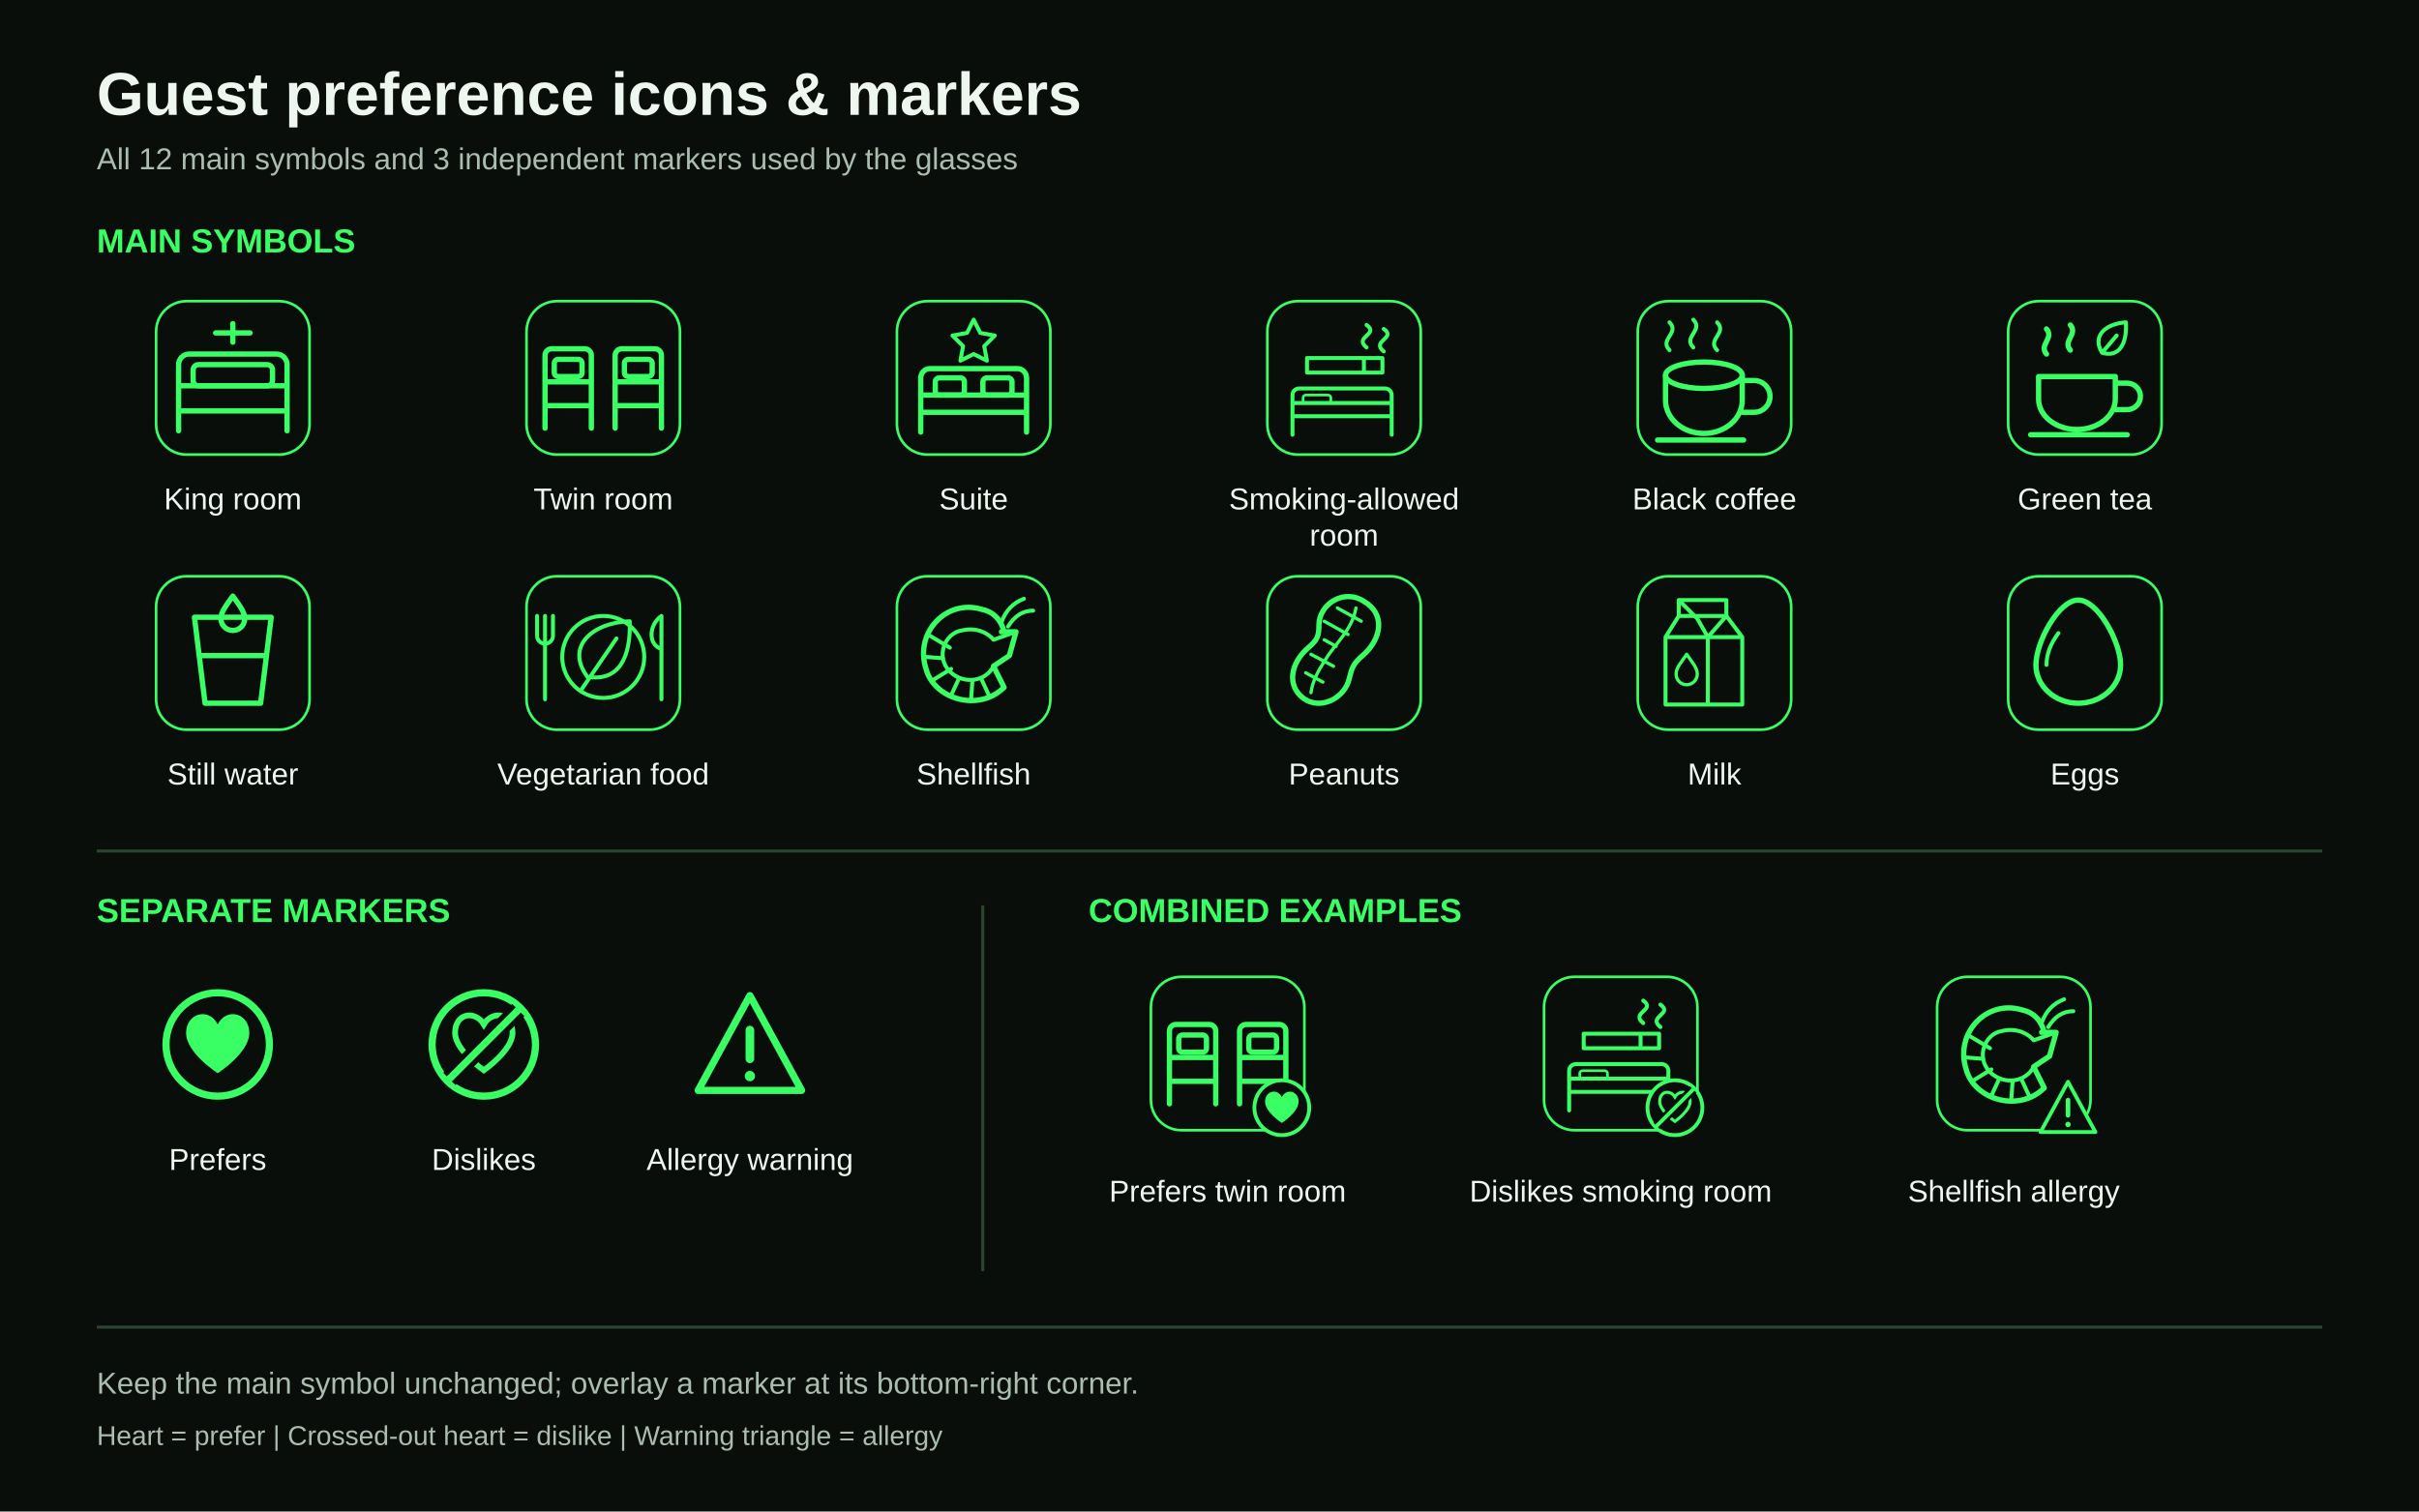
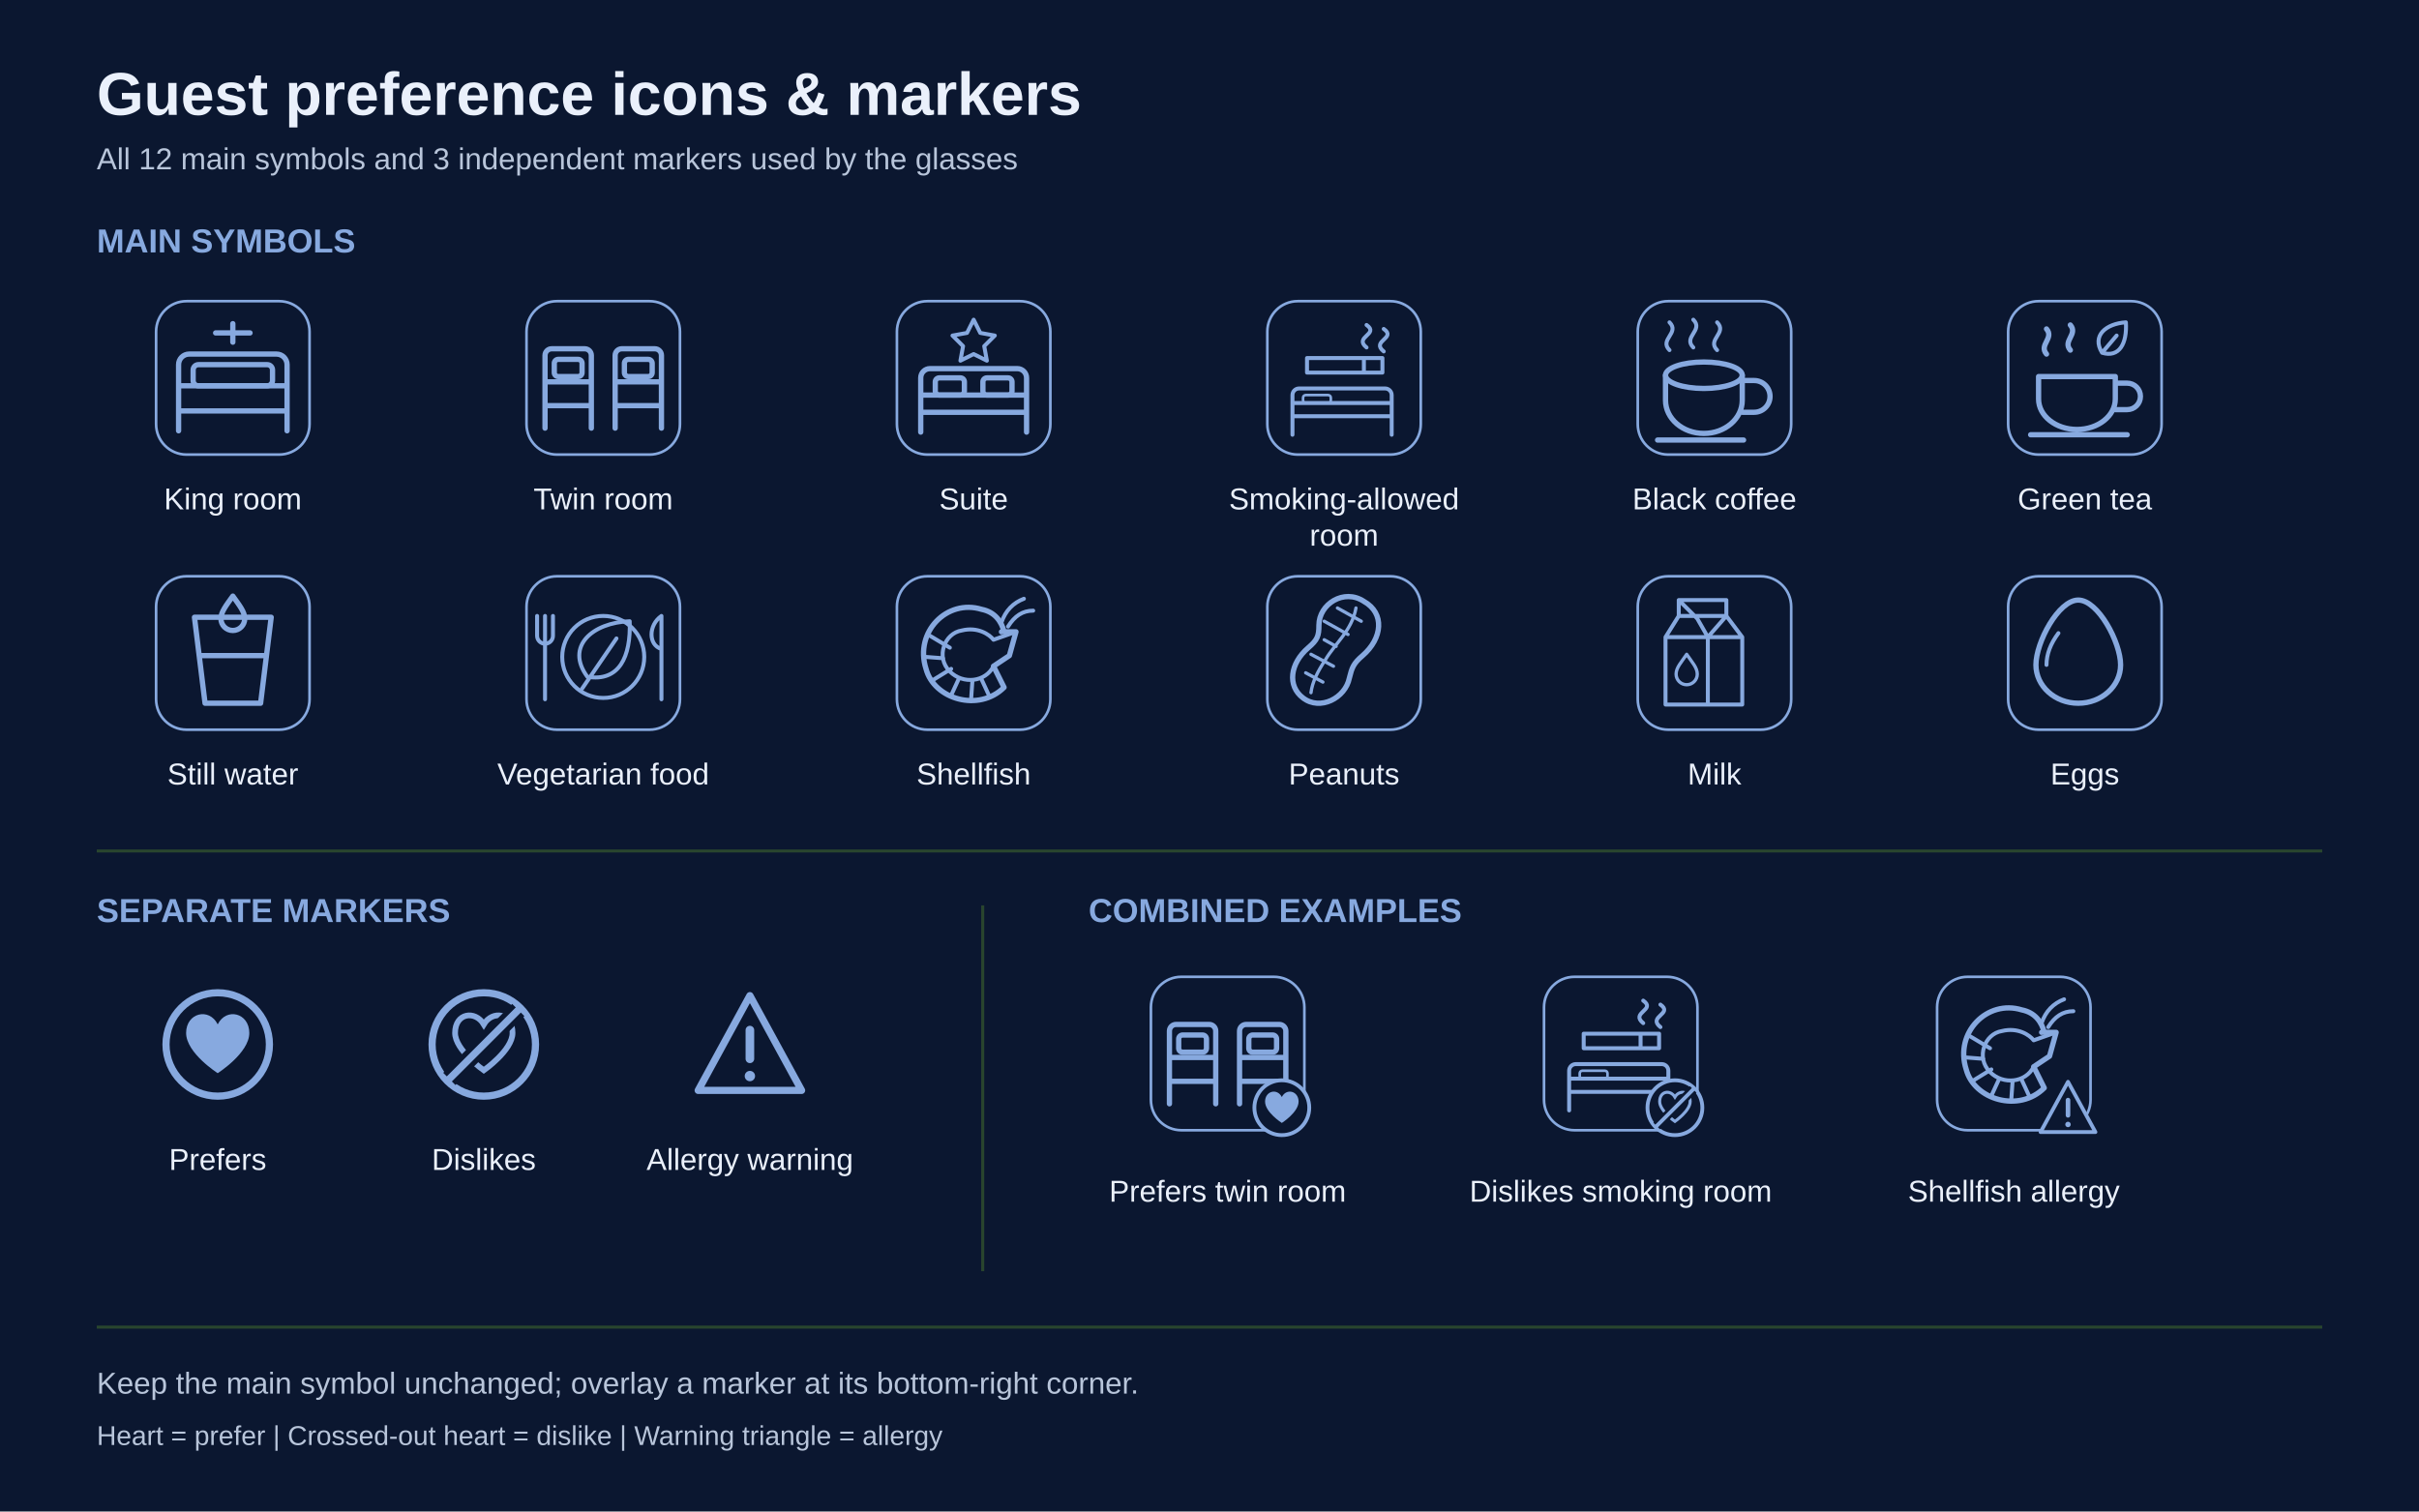
<svg xmlns="http://www.w3.org/2000/svg" width="1600" height="1000" viewBox="0 0 1600 1000" role="img" aria-label="All guest preference icons and separate corner markers">
-   <rect width="1600" height="1000" fill="#090e0b" />
-   <text x="64" y="76" fill="#edf6ef" font-size="40" font-family="Arial, sans-serif" text-anchor="start" font-weight="600">Guest preference icons &amp; markers</text>
-   <text x="64" y="112" fill="#aabdaf" font-size="20" font-family="Arial, sans-serif" text-anchor="start" font-weight="400">All 12 main symbols and 3 independent markers used by the glasses</text>
-   <text x="64" y="167" fill="#39ff64" font-size="22" font-family="Arial, sans-serif" text-anchor="start" font-weight="600">MAIN SYMBOLS</text>
+   <rect width="1600" height="1000" fill="#0b1730" />
+   <text x="64" y="76" fill="#eaf0fb" font-size="40" font-family="Arial, sans-serif" text-anchor="start" font-weight="600">Guest preference icons &amp; markers</text>
+   <text x="64" y="112" fill="#b8c5da" font-size="20" font-family="Arial, sans-serif" text-anchor="start" font-weight="400">All 12 main symbols and 3 independent markers used by the glasses</text>
+   <text x="64" y="167" fill="#87a9df" font-size="22" font-family="Arial, sans-serif" text-anchor="start" font-weight="600">MAIN SYMBOLS</text>
  <svg width="112" height="112" viewBox="0 0 128 128" role="img" aria-label="King room" x="98" y="194">
-     <g fill="none" stroke="#39ff64" stroke-width="4" stroke-linecap="round" stroke-linejoin="round">
+     <g fill="none" stroke="#87a9df" stroke-width="4" stroke-linecap="round" stroke-linejoin="round">
      <rect x="6" y="6" width="116" height="116" rx="23" stroke-width="2" />
      <path d="M23 99V54a8 8 0 0 1 8-8h66a8 8 0 0 1 8 8v45M23 89h82M23 70h82M23 96v8M105 96v8" />
      <rect x="34" y="54" width="60" height="16" rx="4" />
      <path d="M51 30h26M64 23v14" />
    </g>
  </svg>
-   <text x="154" y="337" fill="#edf6ef" font-size="20" font-family="Arial, sans-serif" text-anchor="middle" font-weight="400">King room</text>
+   <text x="154" y="337" fill="#eaf0fb" font-size="20" font-family="Arial, sans-serif" text-anchor="middle" font-weight="400">King room</text>
  <svg width="112" height="112" viewBox="0 0 128 128" role="img" aria-label="Twin room" x="343" y="194">
-     <g fill="none" stroke="#39ff64" stroke-width="4" stroke-linecap="round" stroke-linejoin="round">
+     <g fill="none" stroke="#87a9df" stroke-width="4" stroke-linecap="round" stroke-linejoin="round">
      <rect x="6" y="6" width="116" height="116" rx="23" stroke-width="2" />
      <path d="M20 96V47a5 5 0 0 1 5-5h25a5 5 0 0 1 5 5v49M20 85h35M20 67h35M20 96v6M55 96v6M73 96V47a5 5 0 0 1 5-5h25a5 5 0 0 1 5 5v49M73 85h35M73 67h35M73 96v6M108 96v6" />
      <rect x="27" y="50" width="21" height="13" rx="3" />
      <rect x="80" y="50" width="21" height="13" rx="3" />
    </g>
  </svg>
-   <text x="399" y="337" fill="#edf6ef" font-size="20" font-family="Arial, sans-serif" text-anchor="middle" font-weight="400">Twin room</text>
+   <text x="399" y="337" fill="#eaf0fb" font-size="20" font-family="Arial, sans-serif" text-anchor="middle" font-weight="400">Twin room</text>
  <svg width="112" height="112" viewBox="0 0 128 128" role="img" aria-label="Suite" x="588" y="194">
-     <g fill="none" stroke="#39ff64" stroke-width="4" stroke-linecap="round" stroke-linejoin="round">
+     <g fill="none" stroke="#87a9df" stroke-width="4" stroke-linecap="round" stroke-linejoin="round">
      <rect x="6" y="6" width="116" height="116" rx="23" stroke-width="2" />
      <path d="M24 100V64a7 7 0 0 1 7-7h66a7 7 0 0 1 7 7v36M24 90h80M24 77h80M24 100v5M104 100v5" />
      <rect x="35" y="64" width="22" height="13" rx="3" />
      <rect x="71" y="64" width="22" height="13" rx="3" />
      <path d="m64 20 5 10 11 2-8 8 2 11-10-5-10 5 2-11-8-8 11-2z" stroke-width="3" />
    </g>
  </svg>
-   <text x="644" y="337" fill="#edf6ef" font-size="20" font-family="Arial, sans-serif" text-anchor="middle" font-weight="400">Suite</text>
+   <text x="644" y="337" fill="#eaf0fb" font-size="20" font-family="Arial, sans-serif" text-anchor="middle" font-weight="400">Suite</text>
  <svg width="112" height="112" viewBox="0 0 128 128" role="img" aria-label="Smoking-allowed room" x="833" y="194">
-     <g fill="none" stroke="#39ff64" stroke-width="4" stroke-linecap="round" stroke-linejoin="round">
+     <g fill="none" stroke="#87a9df" stroke-width="4" stroke-linecap="round" stroke-linejoin="round">
      <rect x="6" y="6" width="116" height="116" rx="23" stroke-width="2" />
      <path d="M25 102V77a5 5 0 0 1 5-5h65a5 5 0 0 1 5 5v25M25 93h75M25 83h75M25 102v5M100 102v5" stroke-width="3" />
      <rect x="33" y="77" width="21" height="6" rx="2" stroke-width="2" />
      <path d="M36 49h57v11H36zM79 49v11M94 27c10 7-10 9 0 17M81 24c10 7-10 9 0 17" stroke-width="3" />
    </g>
  </svg>
-   <text x="889" y="337" fill="#edf6ef" font-size="20" font-family="Arial, sans-serif" text-anchor="middle" font-weight="400">Smoking-allowed</text>
-   <text x="889" y="361" fill="#edf6ef" font-size="20" font-family="Arial, sans-serif" text-anchor="middle" font-weight="400">room</text>
+   <text x="889" y="337" fill="#eaf0fb" font-size="20" font-family="Arial, sans-serif" text-anchor="middle" font-weight="400">Smoking-allowed</text>
+   <text x="889" y="361" fill="#eaf0fb" font-size="20" font-family="Arial, sans-serif" text-anchor="middle" font-weight="400">room</text>
  <svg width="112" height="112" viewBox="0 0 128 128" role="img" aria-label="Black coffee" x="1078" y="194">
-     <g fill="none" stroke="#39ff64" stroke-width="4" stroke-linecap="round" stroke-linejoin="round">
+     <g fill="none" stroke="#87a9df" stroke-width="4" stroke-linecap="round" stroke-linejoin="round">
      <rect x="6" y="6" width="116" height="116" rx="23" stroke-width="2" />
      <path d="M30 22c8 8-8 13 0 21M48 20c8 8-8 13 0 21M66 22c8 8-8 13 0 21" stroke-width="3" />
      <ellipse cx="56" cy="62" rx="29" ry="10" />
      <path d="M27 62v19a29 25 0 0 0 58 0V62M85 66h9a12 12 0 0 1 0 24H85M21 111h65" />
    </g>
  </svg>
-   <text x="1134" y="337" fill="#edf6ef" font-size="20" font-family="Arial, sans-serif" text-anchor="middle" font-weight="400">Black coffee</text>
+   <text x="1134" y="337" fill="#eaf0fb" font-size="20" font-family="Arial, sans-serif" text-anchor="middle" font-weight="400">Black coffee</text>
  <svg width="112" height="112" viewBox="0 0 128 128" role="img" aria-label="Green tea" x="1323" y="194">
-     <g fill="none" stroke="#39ff64" stroke-width="4" stroke-linecap="round" stroke-linejoin="round">
+     <g fill="none" stroke="#87a9df" stroke-width="4" stroke-linecap="round" stroke-linejoin="round">
      <rect x="6" y="6" width="116" height="116" rx="23" stroke-width="2" />
      <path d="M35 27c6 7-6 12 0 19M53 24c6 7-6 12 0 19M29 63h58v17a29 23 0 0 1-58 0zM88 68h8a10 10 0 0 1 0 20h-9M23 107h73" />
      <path d="M77 45c-8-13 3-22 18-23 1 16-5 27-18 23zM77 45l11-13" stroke-width="3" />
    </g>
  </svg>
-   <text x="1379" y="337" fill="#edf6ef" font-size="20" font-family="Arial, sans-serif" text-anchor="middle" font-weight="400">Green tea</text>
+   <text x="1379" y="337" fill="#eaf0fb" font-size="20" font-family="Arial, sans-serif" text-anchor="middle" font-weight="400">Green tea</text>
  <svg width="112" height="112" viewBox="0 0 128 128" role="img" aria-label="Still water" x="98" y="376">
-     <g fill="none" stroke="#39ff64" stroke-width="4" stroke-linecap="round" stroke-linejoin="round">
+     <g fill="none" stroke="#87a9df" stroke-width="4" stroke-linecap="round" stroke-linejoin="round">
      <rect x="6" y="6" width="116" height="116" rx="23" stroke-width="2" />
      <path d="m35 37 8 65h42l8-65zM39 66h50M64 21c-5 7-9 12-9 17a9 9 0 0 0 18 0c0-5-4-10-9-17z" />
    </g>
  </svg>
-   <text x="154" y="519" fill="#edf6ef" font-size="20" font-family="Arial, sans-serif" text-anchor="middle" font-weight="400">Still water</text>
+   <text x="154" y="519" fill="#eaf0fb" font-size="20" font-family="Arial, sans-serif" text-anchor="middle" font-weight="400">Still water</text>
  <svg width="112" height="112" viewBox="0 0 128 128" role="img" aria-label="Vegetarian food" x="343" y="376">
-     <g fill="none" stroke="#39ff64" stroke-width="4" stroke-linecap="round" stroke-linejoin="round">
+     <g fill="none" stroke="#87a9df" stroke-width="4" stroke-linecap="round" stroke-linejoin="round">
      <rect x="6" y="6" width="116" height="116" rx="23" stroke-width="2" />
      <circle cx="64" cy="67" r="31" stroke-width="3" />
      <path d="M52 82c-17-23 4-41 32-42 1 27-8 46-32 42zM48 91l26-38M20 36v25M14 36v15a6 6 0 0 0 12 0V36M20 61v38M108 36v63M108 36c-10 7-10 22 0 25" stroke-width="3" />
    </g>
  </svg>
-   <text x="399" y="519" fill="#edf6ef" font-size="20" font-family="Arial, sans-serif" text-anchor="middle" font-weight="400">Vegetarian food</text>
+   <text x="399" y="519" fill="#eaf0fb" font-size="20" font-family="Arial, sans-serif" text-anchor="middle" font-weight="400">Vegetarian food</text>
  <svg width="112" height="112" viewBox="0 0 128 128" role="img" aria-label="Shellfish" x="588" y="376">
-     <g fill="none" stroke="#39ff64" stroke-width="4" stroke-linecap="round" stroke-linejoin="round">
+     <g fill="none" stroke="#87a9df" stroke-width="4" stroke-linecap="round" stroke-linejoin="round">
      <rect x="6" y="6" width="116" height="116" rx="23" stroke-width="2" />
      <path d="m96 48-5 18-12 8 8 16c-19 19-53 9-59-14-9-28 16-53 42-45 10 2 15 9 17 17z" />
      <path d="M79 74c-6 12-23 14-33 4-11-11-4-29 9-31 12-3 21 3 24 7l17-6M31 51l15 9M28 67l13 1M34 84l13-8M47 96l6-13M62 100l1-14M76 97l-6-13M85 41c3-9 9-15 17-18M90 44c5-8 11-12 19-12" stroke-width="3" />
-       <circle cx="85" cy="48" r="2" fill="#39ff64" stroke="none" />
+       <circle cx="85" cy="48" r="2" fill="#87a9df" stroke="none" />
    </g>
  </svg>
-   <text x="644" y="519" fill="#edf6ef" font-size="20" font-family="Arial, sans-serif" text-anchor="middle" font-weight="400">Shellfish</text>
+   <text x="644" y="519" fill="#eaf0fb" font-size="20" font-family="Arial, sans-serif" text-anchor="middle" font-weight="400">Shellfish</text>
  <svg width="112" height="112" viewBox="0 0 128 128" role="img" aria-label="Peanuts" x="833" y="376">
-     <g fill="none" stroke="#39ff64" stroke-width="4" stroke-linecap="round" stroke-linejoin="round">
+     <g fill="none" stroke="#87a9df" stroke-width="4" stroke-linecap="round" stroke-linejoin="round">
      <rect x="6" y="6" width="116" height="116" rx="23" stroke-width="2" />
      <path d="M79 25c-15-10-34 2-34 18 0 8-1 11-8 17-14 12-16 29-4 38 13 10 32 0 35-15 2-8 3-11 10-17 15-13 17-32 1-41z" />
      <path d="M73 30c-3 17-16 27-23 39-6 9-10 17-11 25M49 40l18 10M49 54l9 5M39 65l17 9M35 79l13 7M59 30l18 10" stroke-width="2.5" />
    </g>
  </svg>
-   <text x="889" y="519" fill="#edf6ef" font-size="20" font-family="Arial, sans-serif" text-anchor="middle" font-weight="400">Peanuts</text>
+   <text x="889" y="519" fill="#eaf0fb" font-size="20" font-family="Arial, sans-serif" text-anchor="middle" font-weight="400">Peanuts</text>
  <svg width="112" height="112" viewBox="0 0 128 128" role="img" aria-label="Milk" x="1078" y="376">
-     <g fill="none" stroke="#39ff64" stroke-width="4" stroke-linecap="round" stroke-linejoin="round">
+     <g fill="none" stroke="#87a9df" stroke-width="4" stroke-linecap="round" stroke-linejoin="round">
      <rect x="6" y="6" width="116" height="116" rx="23" stroke-width="2" />
      <path d="M37 24h36v12l12 16v51H27V52l10-16zM37 36h36M27 52h58M37 24l14 14 8 14v51M59 52l14-16" stroke-width="3" />
      <path d="M43 65c-4 6-8 10-8 15a8 8 0 0 0 16 0c0-5-4-9-8-15z" stroke-width="2.5" />
    </g>
  </svg>
-   <text x="1134" y="519" fill="#edf6ef" font-size="20" font-family="Arial, sans-serif" text-anchor="middle" font-weight="400">Milk</text>
+   <text x="1134" y="519" fill="#eaf0fb" font-size="20" font-family="Arial, sans-serif" text-anchor="middle" font-weight="400">Milk</text>
  <svg width="112" height="112" viewBox="0 0 128 128" role="img" aria-label="Eggs" x="1323" y="376">
-     <g fill="none" stroke="#39ff64" stroke-width="4" stroke-linecap="round" stroke-linejoin="round">
+     <g fill="none" stroke="#87a9df" stroke-width="4" stroke-linecap="round" stroke-linejoin="round">
      <rect x="6" y="6" width="116" height="116" rx="23" stroke-width="2" />
      <path d="M59 24c-15 0-32 32-32 49a32 29 0 0 0 64 0c0-17-17-49-32-49z" />
      <path d="M44 49c-6 8-9 16-9 24" stroke-width="3" />
    </g>
  </svg>
-   <text x="1379" y="519" fill="#edf6ef" font-size="20" font-family="Arial, sans-serif" text-anchor="middle" font-weight="400">Eggs</text>
+   <text x="1379" y="519" fill="#eaf0fb" font-size="20" font-family="Arial, sans-serif" text-anchor="middle" font-weight="400">Eggs</text>
  <line x1="64" y1="563" x2="1536" y2="563" stroke="#29452e" stroke-width="2" />
-   <text x="64" y="610" fill="#39ff64" font-size="22" font-family="Arial, sans-serif" text-anchor="start" font-weight="600">SEPARATE MARKERS</text>
-   <text x="720" y="610" fill="#39ff64" font-size="22" font-family="Arial, sans-serif" text-anchor="start" font-weight="600">COMBINED EXAMPLES</text>
+   <text x="64" y="610" fill="#87a9df" font-size="22" font-family="Arial, sans-serif" text-anchor="start" font-weight="600">SEPARATE MARKERS</text>
+   <text x="720" y="610" fill="#87a9df" font-size="22" font-family="Arial, sans-serif" text-anchor="start" font-weight="600">COMBINED EXAMPLES</text>
  <svg width="76" height="76" viewBox="0 0 40 40" role="img" aria-label="Prefers" x="106" y="653">
-     <circle cx="20" cy="20" r="18" fill="#090e0b" stroke="#39ff64" stroke-width="2.5" />
-     <path d="M9 16c0-7 8-9 11-3 3-6 11-4 11 3 0 7-11 14-11 14S9 23 9 16" fill="#39ff64" />
+     <circle cx="20" cy="20" r="18" fill="#0b1730" stroke="#87a9df" stroke-width="2.5" />
+     <path d="M9 16c0-7 8-9 11-3 3-6 11-4 11 3 0 7-11 14-11 14S9 23 9 16" fill="#87a9df" />
  </svg>
-   <text x="144" y="774" fill="#edf6ef" font-size="20" font-family="Arial, sans-serif" text-anchor="middle" font-weight="400">Prefers</text>
+   <text x="144" y="774" fill="#eaf0fb" font-size="20" font-family="Arial, sans-serif" text-anchor="middle" font-weight="400">Prefers</text>
  <svg width="76" height="76" viewBox="0 0 40 40" role="img" aria-label="Dislikes" x="282" y="653">
-     <circle cx="20" cy="20" r="18" fill="#090e0b" stroke="#39ff64" stroke-width="2.5" />
-     <path d="M10 16c0-7 7-8 10-3 3-5 10-4 10 3 0 6-10 13-10 13S10 22 10 16" fill="none" stroke="#39ff64" stroke-width="2" />
-     <path d="M8 32 32 8" stroke="#090e0b" stroke-width="6" />
-     <path d="M8 32 32 8" stroke="#39ff64" stroke-width="2.5" stroke-linecap="round" />
+     <circle cx="20" cy="20" r="18" fill="#0b1730" stroke="#87a9df" stroke-width="2.5" />
+     <path d="M10 16c0-7 7-8 10-3 3-5 10-4 10 3 0 6-10 13-10 13S10 22 10 16" fill="none" stroke="#87a9df" stroke-width="2" />
+     <path d="M8 32 32 8" stroke="#0b1730" stroke-width="6" />
+     <path d="M8 32 32 8" stroke="#87a9df" stroke-width="2.5" stroke-linecap="round" />
  </svg>
-   <text x="320" y="774" fill="#edf6ef" font-size="20" font-family="Arial, sans-serif" text-anchor="middle" font-weight="400">Dislikes</text>
+   <text x="320" y="774" fill="#eaf0fb" font-size="20" font-family="Arial, sans-serif" text-anchor="middle" font-weight="400">Dislikes</text>
  <svg width="76" height="76" viewBox="0 0 40 40" role="img" aria-label="Allergy warning" x="458" y="653">
-     <path d="M20 3 38 36H2z" fill="#090e0b" stroke="#39ff64" stroke-width="2.5" stroke-linejoin="round" />
-     <path d="M20 15v10" stroke="#39ff64" stroke-width="3" stroke-linecap="round" />
-     <circle cx="20" cy="31" r="1.8" fill="#39ff64" />
+     <path d="M20 3 38 36H2z" fill="#0b1730" stroke="#87a9df" stroke-width="2.5" stroke-linejoin="round" />
+     <path d="M20 15v10" stroke="#87a9df" stroke-width="3" stroke-linecap="round" />
+     <circle cx="20" cy="31" r="1.8" fill="#87a9df" />
  </svg>
-   <text x="496" y="774" fill="#edf6ef" font-size="20" font-family="Arial, sans-serif" text-anchor="middle" font-weight="400">Allergy warning</text>
+   <text x="496" y="774" fill="#eaf0fb" font-size="20" font-family="Arial, sans-serif" text-anchor="middle" font-weight="400">Allergy warning</text>
  <line x1="650" y1="599" x2="650" y2="841" stroke="#29452e" stroke-width="2" />
  <svg width="112" height="112" viewBox="0 0 128 128" role="img" aria-label="Twin room" x="756" y="641">
-     <g fill="none" stroke="#39ff64" stroke-width="4" stroke-linecap="round" stroke-linejoin="round">
+     <g fill="none" stroke="#87a9df" stroke-width="4" stroke-linecap="round" stroke-linejoin="round">
      <rect x="6" y="6" width="116" height="116" rx="23" stroke-width="2" />
      <path d="M20 96V47a5 5 0 0 1 5-5h25a5 5 0 0 1 5 5v49M20 85h35M20 67h35M20 96v6M55 96v6M73 96V47a5 5 0 0 1 5-5h25a5 5 0 0 1 5 5v49M73 85h35M73 67h35M73 96v6M108 96v6" />
      <rect x="27" y="50" width="21" height="13" rx="3" />
      <rect x="80" y="50" width="21" height="13" rx="3" />
    </g>
  </svg>
  <svg width="40.32" height="40.32" viewBox="0 0 40 40" role="img" aria-label="Prefers" x="827.68" y="712.68">
-     <circle cx="20" cy="20" r="18" fill="#090e0b" stroke="#39ff64" stroke-width="2.5" />
-     <path d="M9 16c0-7 8-9 11-3 3-6 11-4 11 3 0 7-11 14-11 14S9 23 9 16" fill="#39ff64" />
+     <circle cx="20" cy="20" r="18" fill="#0b1730" stroke="#87a9df" stroke-width="2.5" />
+     <path d="M9 16c0-7 8-9 11-3 3-6 11-4 11 3 0 7-11 14-11 14S9 23 9 16" fill="#87a9df" />
  </svg>
-   <text x="812" y="795" fill="#edf6ef" font-size="20" font-family="Arial, sans-serif" text-anchor="middle" font-weight="400">Prefers twin room</text>
+   <text x="812" y="795" fill="#eaf0fb" font-size="20" font-family="Arial, sans-serif" text-anchor="middle" font-weight="400">Prefers twin room</text>
  <svg width="112" height="112" viewBox="0 0 128 128" role="img" aria-label="Smoking-allowed room" x="1016" y="641">
-     <g fill="none" stroke="#39ff64" stroke-width="4" stroke-linecap="round" stroke-linejoin="round">
+     <g fill="none" stroke="#87a9df" stroke-width="4" stroke-linecap="round" stroke-linejoin="round">
      <rect x="6" y="6" width="116" height="116" rx="23" stroke-width="2" />
      <path d="M25 102V77a5 5 0 0 1 5-5h65a5 5 0 0 1 5 5v25M25 93h75M25 83h75M25 102v5M100 102v5" stroke-width="3" />
      <rect x="33" y="77" width="21" height="6" rx="2" stroke-width="2" />
      <path d="M36 49h57v11H36zM79 49v11M94 27c10 7-10 9 0 17M81 24c10 7-10 9 0 17" stroke-width="3" />
    </g>
  </svg>
  <svg width="40.32" height="40.32" viewBox="0 0 40 40" role="img" aria-label="Dislikes" x="1087.68" y="712.68">
-     <circle cx="20" cy="20" r="18" fill="#090e0b" stroke="#39ff64" stroke-width="2.5" />
-     <path d="M10 16c0-7 7-8 10-3 3-5 10-4 10 3 0 6-10 13-10 13S10 22 10 16" fill="none" stroke="#39ff64" stroke-width="2" />
-     <path d="M8 32 32 8" stroke="#090e0b" stroke-width="6" />
-     <path d="M8 32 32 8" stroke="#39ff64" stroke-width="2.5" stroke-linecap="round" />
+     <circle cx="20" cy="20" r="18" fill="#0b1730" stroke="#87a9df" stroke-width="2.5" />
+     <path d="M10 16c0-7 7-8 10-3 3-5 10-4 10 3 0 6-10 13-10 13S10 22 10 16" fill="none" stroke="#87a9df" stroke-width="2" />
+     <path d="M8 32 32 8" stroke="#0b1730" stroke-width="6" />
+     <path d="M8 32 32 8" stroke="#87a9df" stroke-width="2.5" stroke-linecap="round" />
  </svg>
-   <text x="1072" y="795" fill="#edf6ef" font-size="20" font-family="Arial, sans-serif" text-anchor="middle" font-weight="400">Dislikes smoking room</text>
+   <text x="1072" y="795" fill="#eaf0fb" font-size="20" font-family="Arial, sans-serif" text-anchor="middle" font-weight="400">Dislikes smoking room</text>
  <svg width="112" height="112" viewBox="0 0 128 128" role="img" aria-label="Shellfish" x="1276" y="641">
-     <g fill="none" stroke="#39ff64" stroke-width="4" stroke-linecap="round" stroke-linejoin="round">
+     <g fill="none" stroke="#87a9df" stroke-width="4" stroke-linecap="round" stroke-linejoin="round">
      <rect x="6" y="6" width="116" height="116" rx="23" stroke-width="2" />
      <path d="m96 48-5 18-12 8 8 16c-19 19-53 9-59-14-9-28 16-53 42-45 10 2 15 9 17 17z" />
      <path d="M79 74c-6 12-23 14-33 4-11-11-4-29 9-31 12-3 21 3 24 7l17-6M31 51l15 9M28 67l13 1M34 84l13-8M47 96l6-13M62 100l1-14M76 97l-6-13M85 41c3-9 9-15 17-18M90 44c5-8 11-12 19-12" stroke-width="3" />
-       <circle cx="85" cy="48" r="2" fill="#39ff64" stroke="none" />
+       <circle cx="85" cy="48" r="2" fill="#87a9df" stroke="none" />
    </g>
  </svg>
  <svg width="40.32" height="40.32" viewBox="0 0 40 40" role="img" aria-label="Allergy warning" x="1347.68" y="712.68">
-     <path d="M20 3 38 36H2z" fill="#090e0b" stroke="#39ff64" stroke-width="2.5" stroke-linejoin="round" />
-     <path d="M20 15v10" stroke="#39ff64" stroke-width="3" stroke-linecap="round" />
-     <circle cx="20" cy="31" r="1.8" fill="#39ff64" />
+     <path d="M20 3 38 36H2z" fill="#0b1730" stroke="#87a9df" stroke-width="2.5" stroke-linejoin="round" />
+     <path d="M20 15v10" stroke="#87a9df" stroke-width="3" stroke-linecap="round" />
+     <circle cx="20" cy="31" r="1.8" fill="#87a9df" />
  </svg>
-   <text x="1332" y="795" fill="#edf6ef" font-size="20" font-family="Arial, sans-serif" text-anchor="middle" font-weight="400">Shellfish allergy</text>
+   <text x="1332" y="795" fill="#eaf0fb" font-size="20" font-family="Arial, sans-serif" text-anchor="middle" font-weight="400">Shellfish allergy</text>
  <line x1="64" y1="878" x2="1536" y2="878" stroke="#29452e" stroke-width="2" />
-   <text x="64" y="922" fill="#aabdaf" font-size="20" font-family="Arial, sans-serif" text-anchor="start" font-weight="400">Keep the main symbol unchanged; overlay a marker at its bottom-right corner.</text>
-   <text x="64" y="956" fill="#aabdaf" font-size="18" font-family="Arial, sans-serif" text-anchor="start" font-weight="400">Heart = prefer   |   Crossed-out heart = dislike   |   Warning triangle = allergy</text>
+   <text x="64" y="922" fill="#b8c5da" font-size="20" font-family="Arial, sans-serif" text-anchor="start" font-weight="400">Keep the main symbol unchanged; overlay a marker at its bottom-right corner.</text>
+   <text x="64" y="956" fill="#b8c5da" font-size="18" font-family="Arial, sans-serif" text-anchor="start" font-weight="400">Heart = prefer   |   Crossed-out heart = dislike   |   Warning triangle = allergy</text>
</svg>
